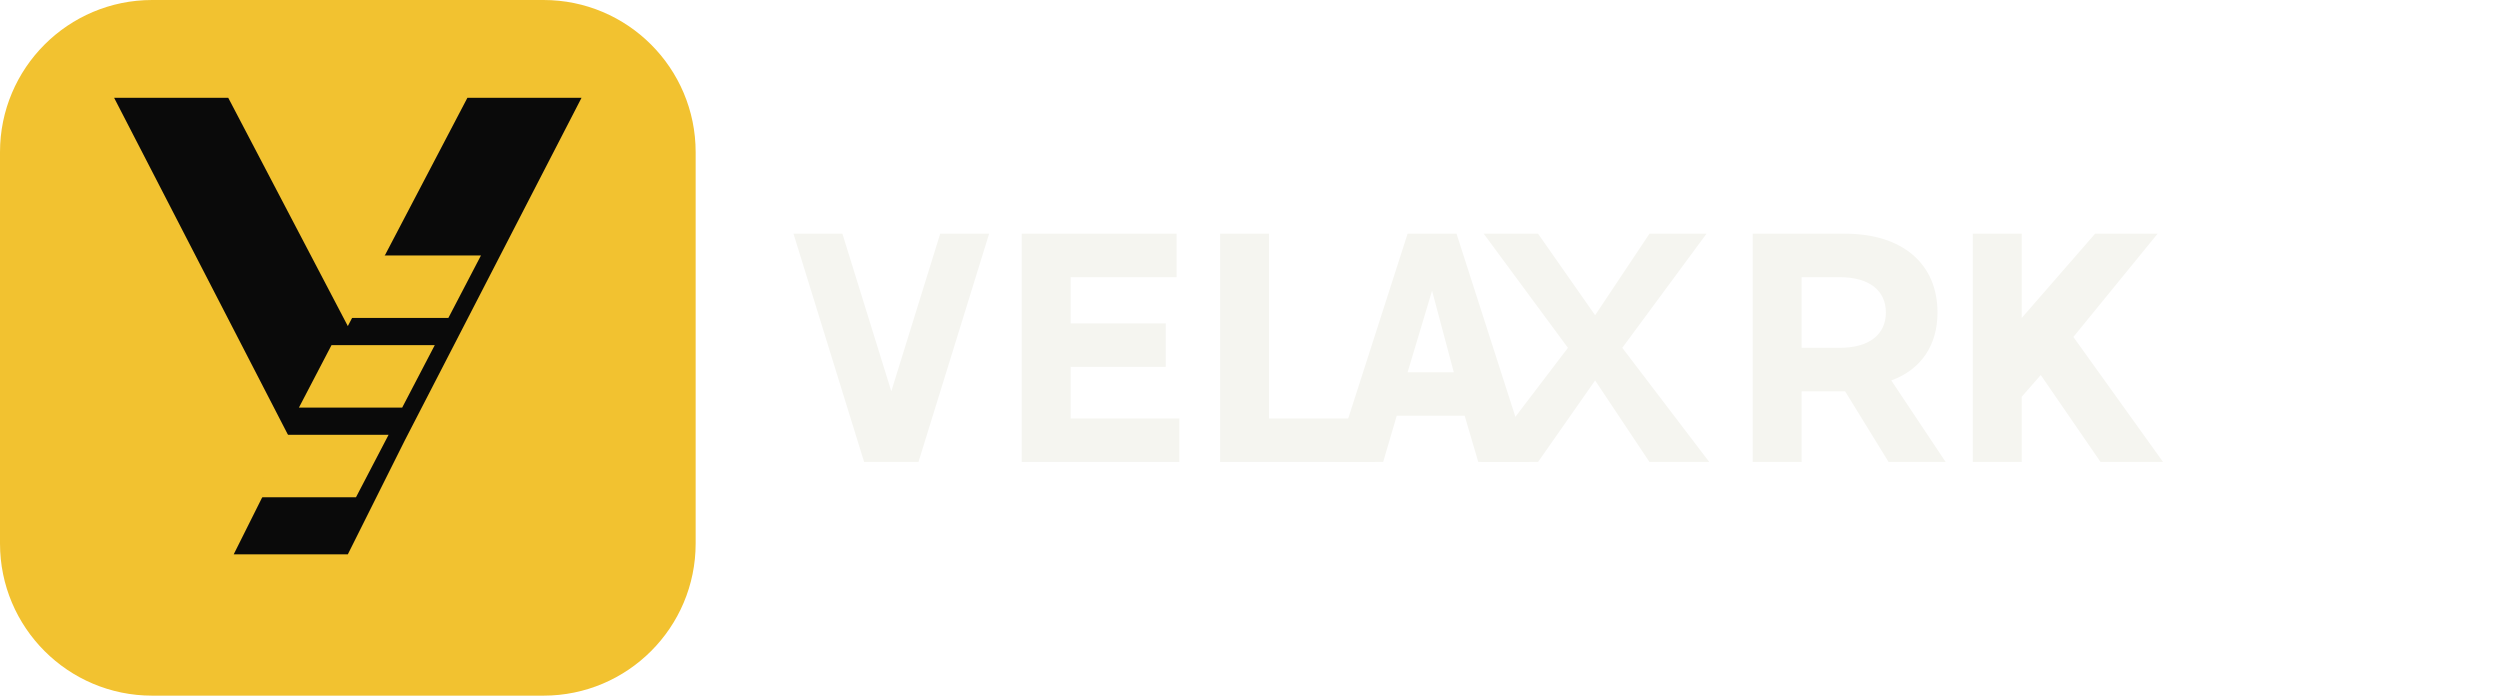
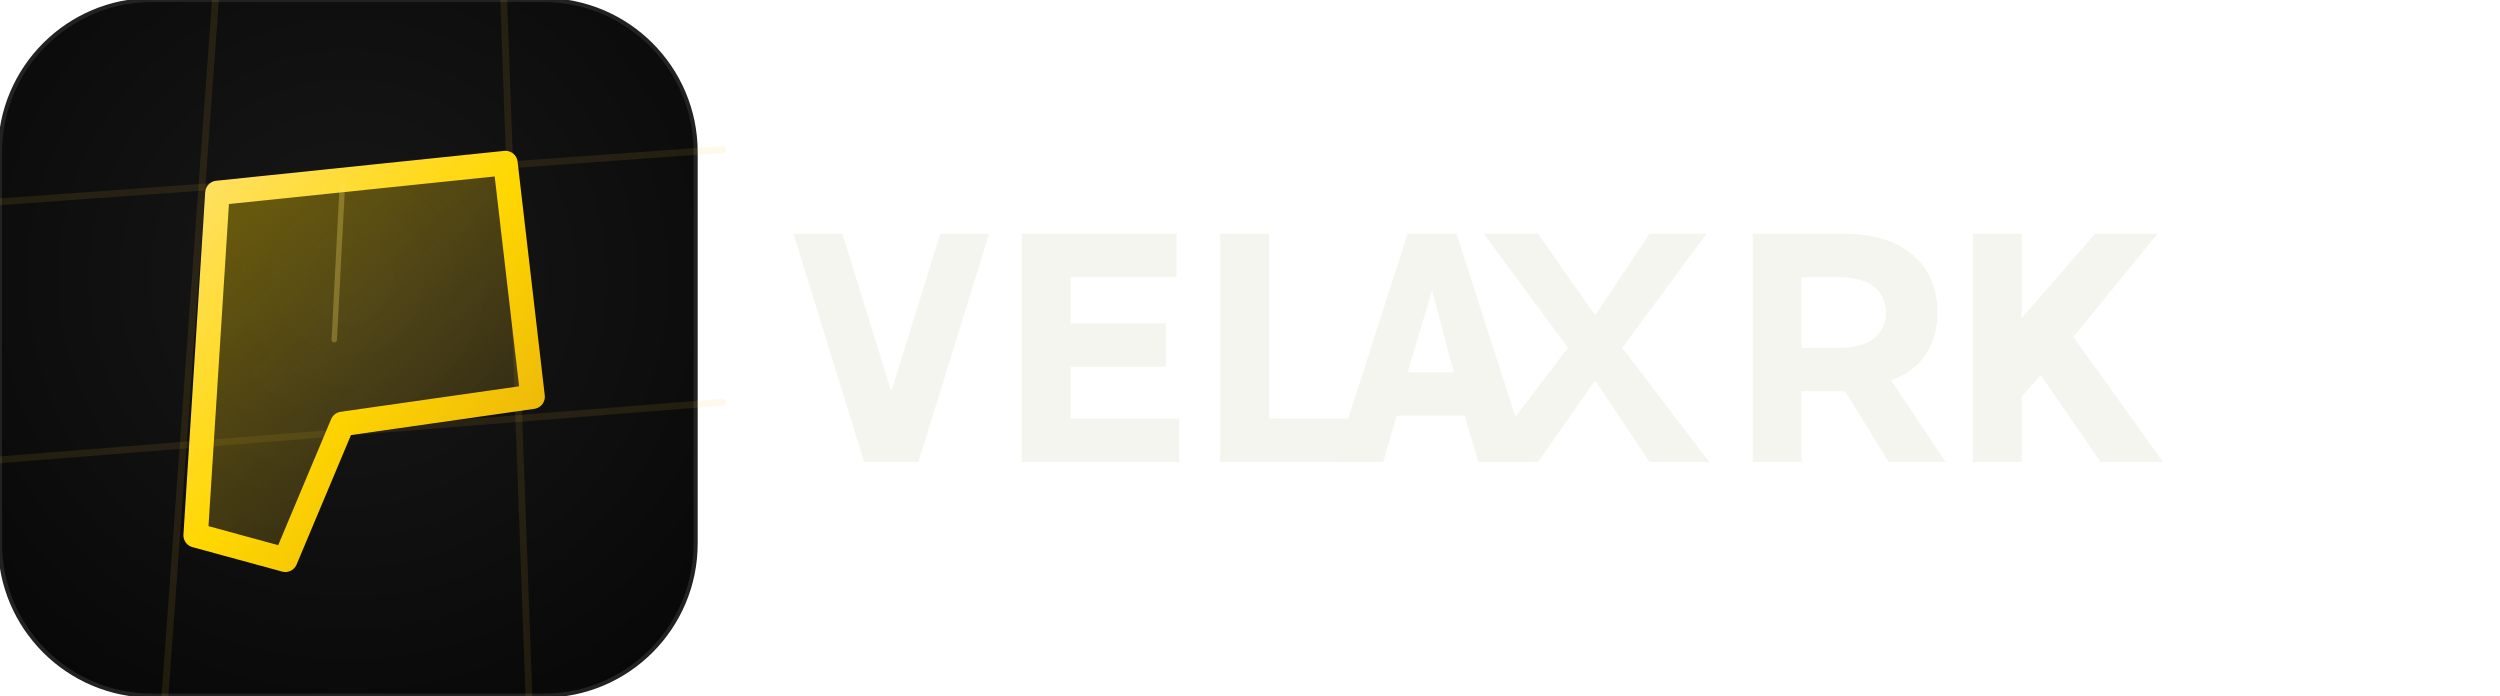
- <svg xmlns="http://www.w3.org/2000/svg" viewBox="0 0 920 256" role="img" aria-labelledby="title desc">
+ <svg xmlns="http://www.w3.org/2000/svg" viewBox="0 0 920 256" width="100%" height="100%" role="img" aria-labelledby="title desc">
+   <defs>
+     <radialGradient id="hBgGrad" cx="50%" cy="40%" r="70%">
+       <stop offset="0%" stop-color="#181818" />
+       <stop offset="100%" stop-color="#080808" />
+     </radialGradient>
+     <linearGradient id="hStroke" x1="0%" y1="0%" x2="100%" y2="100%">
+       <stop offset="0%" stop-color="#FFE169" />
+       <stop offset="50%" stop-color="#FFD700" />
+       <stop offset="100%" stop-color="#E5AA10" />
+     </linearGradient>
+     <linearGradient id="hFill" x1="20%" y1="10%" x2="80%" y2="90%">
+       <stop offset="0%" stop-color="#FFD700" stop-opacity="0.35" />
+       <stop offset="100%" stop-color="#F2C230" stop-opacity="0.12" />
+     </linearGradient>
+   </defs>
  <g id="symbol" transform="translate(0 0)">
-     <rect x="0" y="0" width="256" height="256" rx="56" fill="#F2C230" />
-     <path fill="#0A0A0A" d="M42 36h42l44 84 44-84h42l-65 126-21 42h-42l21-42L42 36Z" />
-     <path fill="#F2C230" d="M105 160h38l-12 23h-38l12-23Z M122 127h38l-12 23h-38l12-23Z M139 94h38l-12 23h-38l12-23Z" />
+     <rect x="0" y="0" width="256" height="256" rx="56" fill="url(#hBgGrad)" stroke="#222222" stroke-width="1.5" />
+     <g stroke="#F2C230" stroke-opacity="0.10" stroke-width="2.5" stroke-linecap="round">
+       <path d="M -10 75 L 266 55" />
+       <path d="M -10 170 L 266 148" />
+       <path d="M 80 -10 L 60 266" />
+       <path d="M 185 -10 L 195 266" />
+     </g>
+     <path d="M 80 71 L 186 60 L 196 146 L 126 156 L 105 206 L 72 197 Z" fill="url(#hFill)" stroke="url(#hStroke)" stroke-width="9" stroke-linejoin="round" stroke-linecap="round" />
+     <path d="M 126 68 L 123 125" stroke="#FFE169" stroke-width="2" stroke-opacity="0.28" stroke-linecap="round" />
  </g>
  <g id="wordmark" fill="#F5F5F0">
    <path d="M292 86h18l18 58 18-58h18l-26 84h-20l-26-84Z" />
    <path d="M376 86h57v16h-39v17h35v16h-35v19h40v16h-58V86Z" />
    <path d="M449 86h18v68h39v16h-57V86Z" />
    <path fill-rule="evenodd" d="M518 86h18l27 84h-19l-5-17h-25l-5 17h-18l27-84Zm0 51h17l-8-30-9 30Z" />
    <path d="m566 86 21 30 20-30h21l-31 42 32 42h-22l-20-30-21 30h-21l32-42-31-42h21Z" />
    <path fill-rule="evenodd" d="M645 86h34c21 0 34 11 34 29 0 12-6 21-17 25l20 30h-21l-16-26h-16v26h-18V86Zm18 16v26h14c11 0 17-5 17-13s-6-13-17-13h-14Z" />
    <path d="M726 86h18v31l27-31h23l-31 38 33 46h-23l-22-32-7 8v24h-18V86Z" />
  </g>
</svg>
